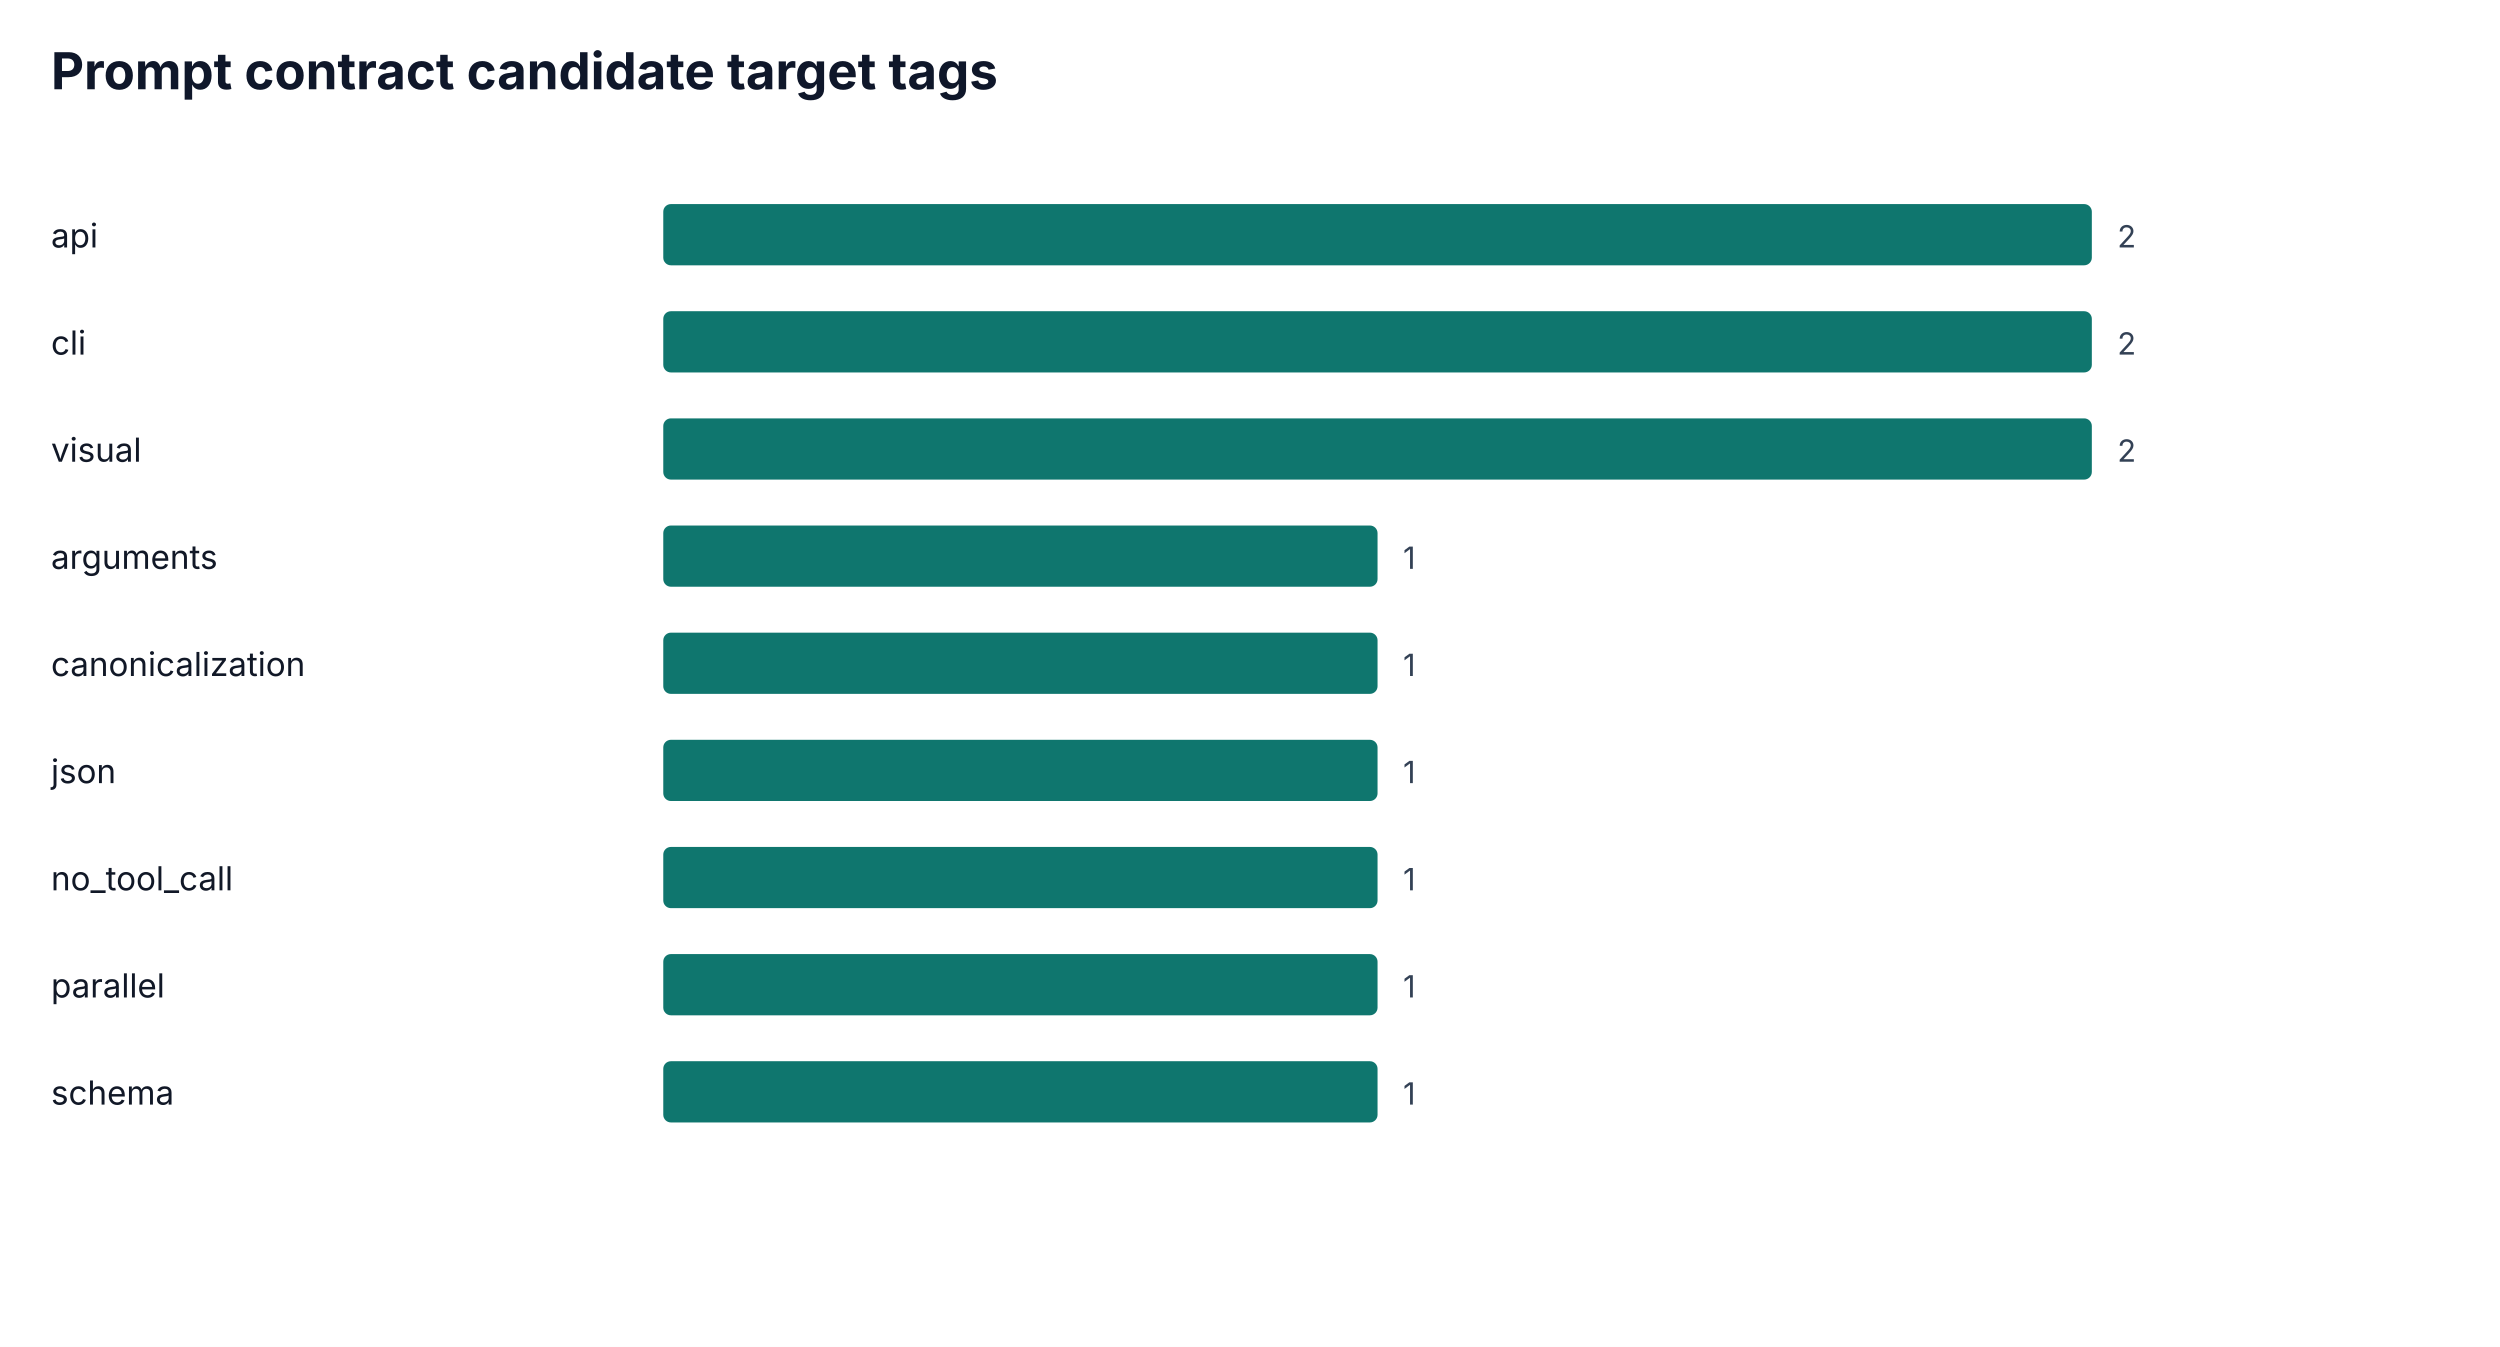
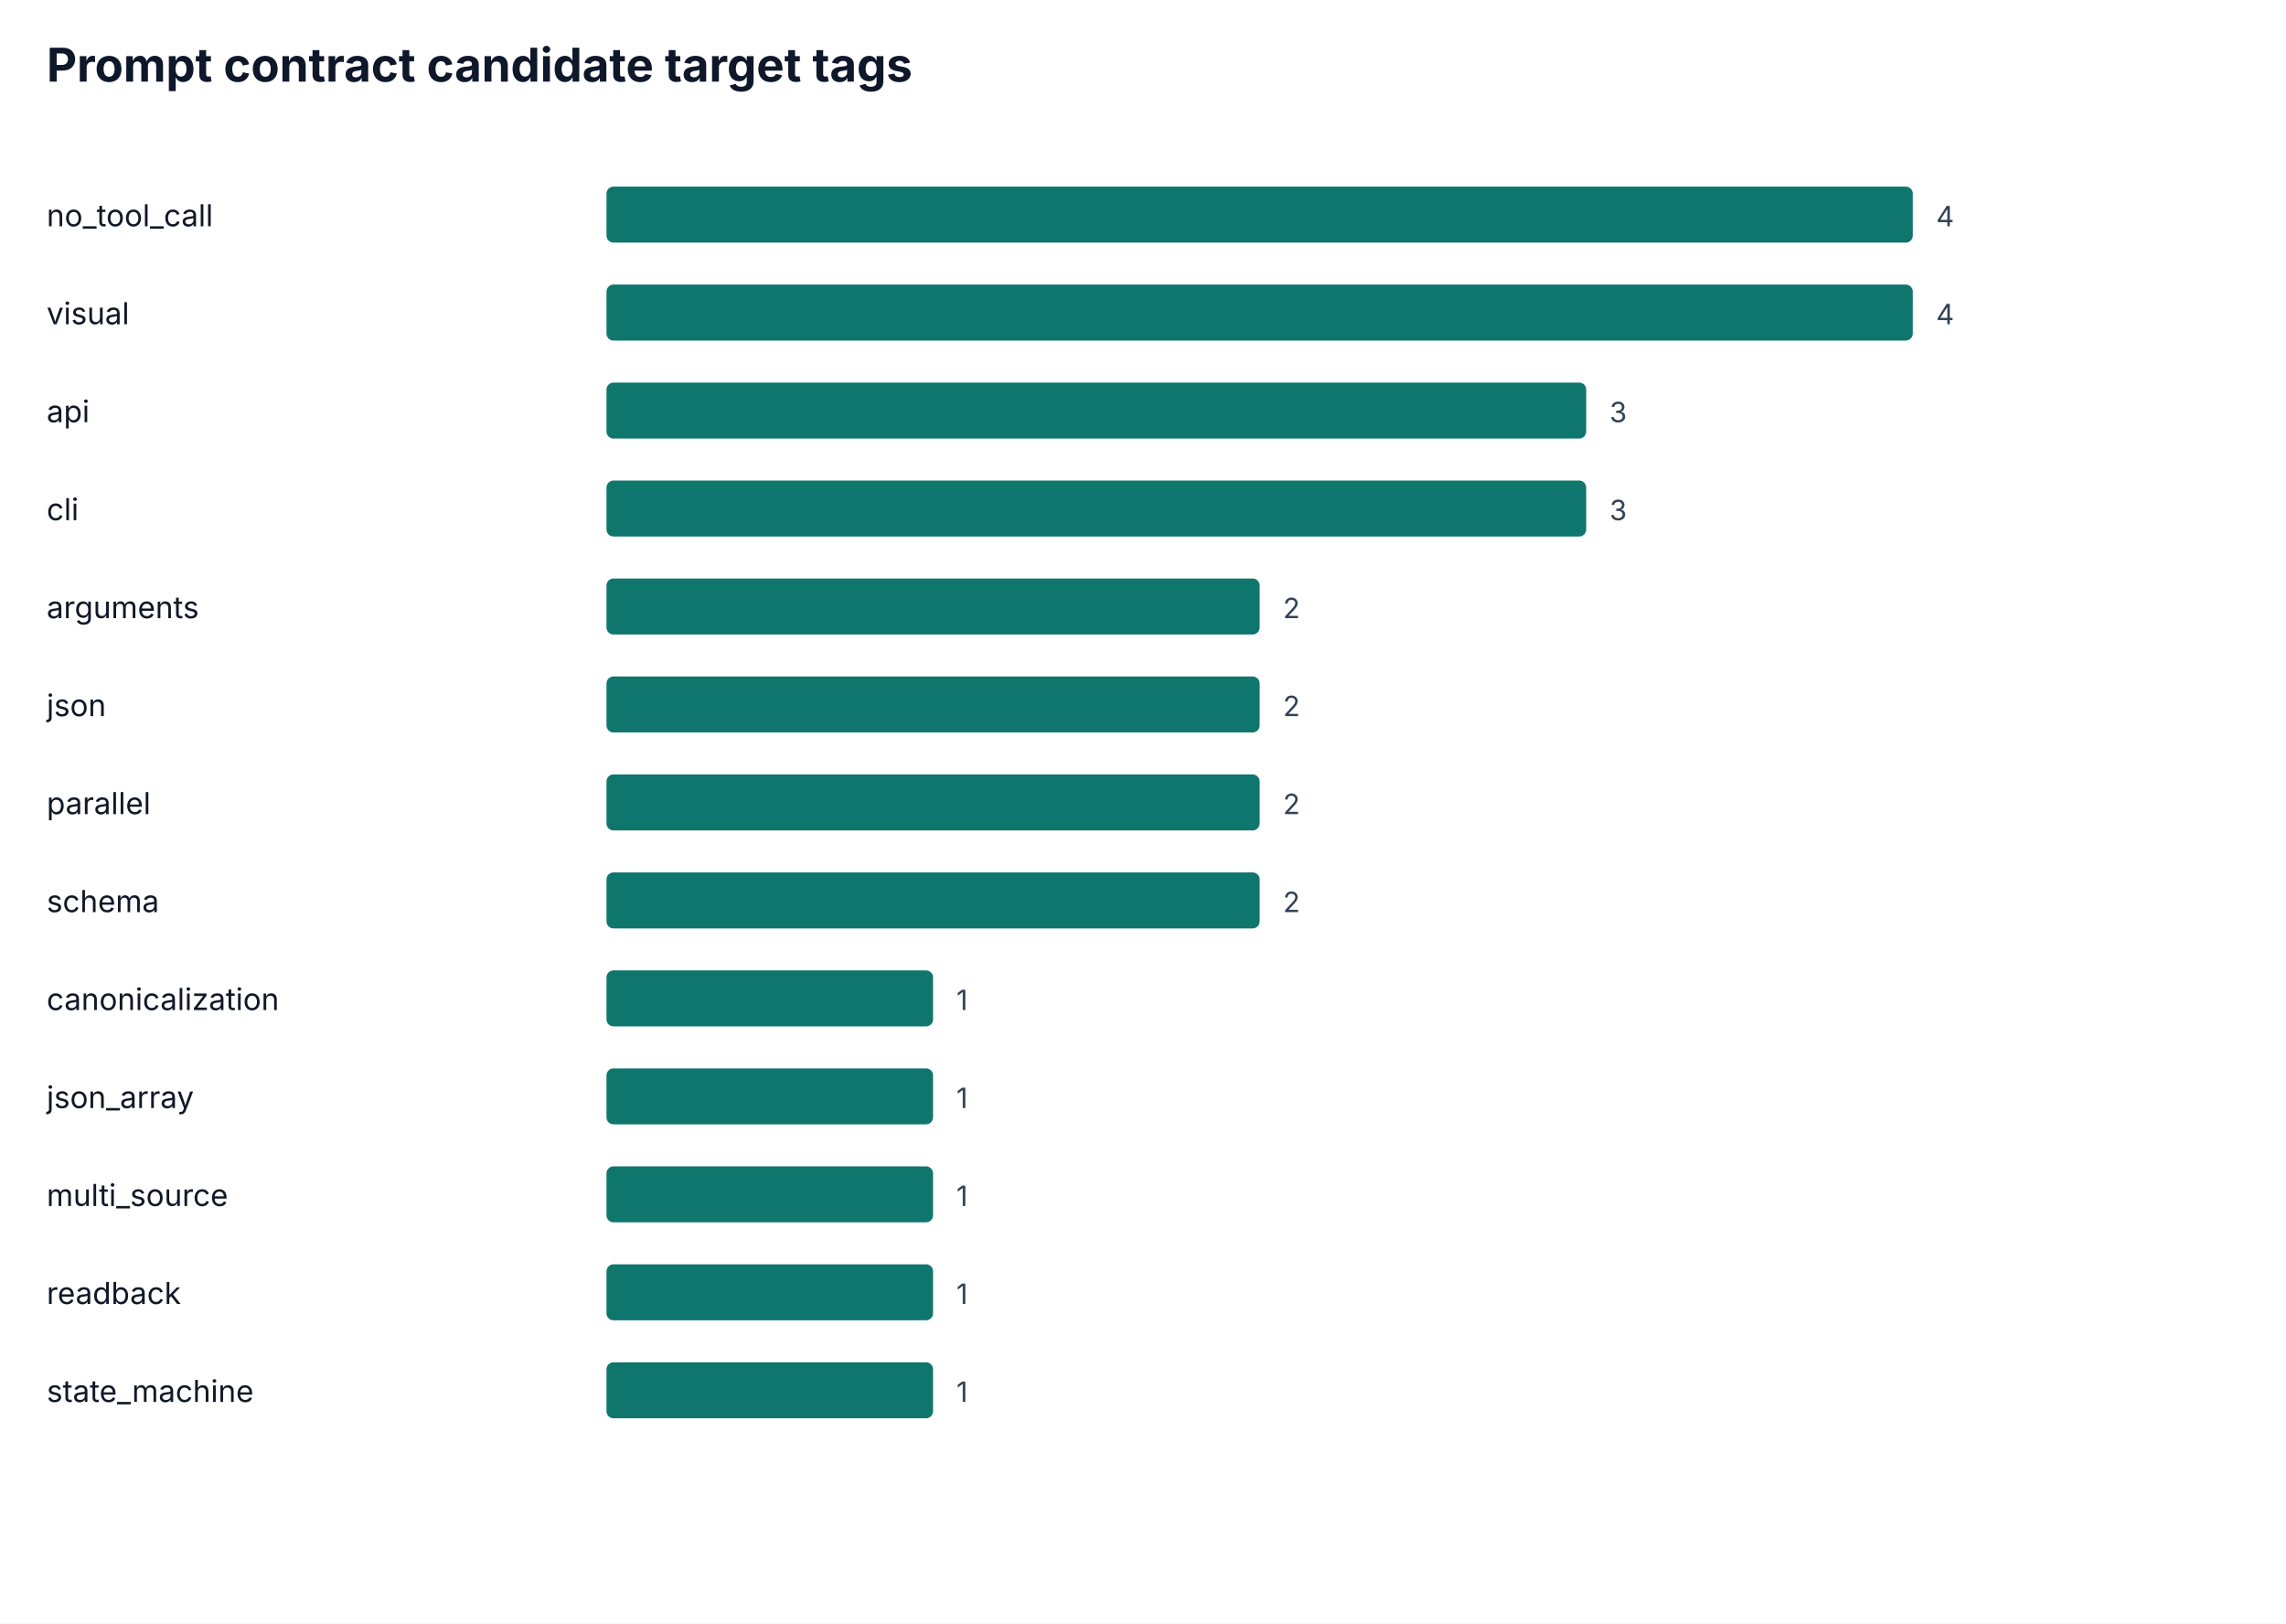
- <svg xmlns="http://www.w3.org/2000/svg" width="980" height="528" viewBox="0 0 980 528">
+ <svg xmlns="http://www.w3.org/2000/svg" width="980" height="696" viewBox="0 0 980 696">
  <rect width="100%" height="100%" fill="#FFFFFF" />
  <text x="20" y="35" font-size="20" font-family="Inter, Arial, sans-serif" font-weight="700" fill="#0F172A">Prompt contract candidate target tags</text>
  <style>text{font-family:Inter,Arial,sans-serif}</style>
-   <text x="20" y="97" font-size="13" fill="#111827">api</text>
+   <text x="20" y="97" font-size="13" fill="#111827">no_tool_call</text>
  <rect x="260" y="80" width="560.0" height="24" rx="3" fill="#0F766E" />
-   <text x="830.0" y="97" font-size="12" fill="#334155">2</text>
-   <text x="20" y="139" font-size="13" fill="#111827">cli</text>
+   <text x="830.0" y="97" font-size="12" fill="#334155">4</text>
+   <text x="20" y="139" font-size="13" fill="#111827">visual</text>
  <rect x="260" y="122" width="560.0" height="24" rx="3" fill="#0F766E" />
-   <text x="830.0" y="139" font-size="12" fill="#334155">2</text>
-   <text x="20" y="181" font-size="13" fill="#111827">visual</text>
-   <rect x="260" y="164" width="560.0" height="24" rx="3" fill="#0F766E" />
-   <text x="830.0" y="181" font-size="12" fill="#334155">2</text>
-   <text x="20" y="223" font-size="13" fill="#111827">arguments</text>
-   <rect x="260" y="206" width="280.0" height="24" rx="3" fill="#0F766E" />
-   <text x="550.0" y="223" font-size="12" fill="#334155">1</text>
-   <text x="20" y="265" font-size="13" fill="#111827">canonicalization</text>
+   <text x="830.0" y="139" font-size="12" fill="#334155">4</text>
+   <text x="20" y="181" font-size="13" fill="#111827">api</text>
+   <rect x="260" y="164" width="420.0" height="24" rx="3" fill="#0F766E" />
+   <text x="690.0" y="181" font-size="12" fill="#334155">3</text>
+   <text x="20" y="223" font-size="13" fill="#111827">cli</text>
+   <rect x="260" y="206" width="420.0" height="24" rx="3" fill="#0F766E" />
+   <text x="690.0" y="223" font-size="12" fill="#334155">3</text>
+   <text x="20" y="265" font-size="13" fill="#111827">arguments</text>
  <rect x="260" y="248" width="280.0" height="24" rx="3" fill="#0F766E" />
-   <text x="550.0" y="265" font-size="12" fill="#334155">1</text>
+   <text x="550.0" y="265" font-size="12" fill="#334155">2</text>
  <text x="20" y="307" font-size="13" fill="#111827">json</text>
  <rect x="260" y="290" width="280.0" height="24" rx="3" fill="#0F766E" />
-   <text x="550.0" y="307" font-size="12" fill="#334155">1</text>
-   <text x="20" y="349" font-size="13" fill="#111827">no_tool_call</text>
+   <text x="550.0" y="307" font-size="12" fill="#334155">2</text>
+   <text x="20" y="349" font-size="13" fill="#111827">parallel</text>
  <rect x="260" y="332" width="280.0" height="24" rx="3" fill="#0F766E" />
-   <text x="550.0" y="349" font-size="12" fill="#334155">1</text>
-   <text x="20" y="391" font-size="13" fill="#111827">parallel</text>
+   <text x="550.0" y="349" font-size="12" fill="#334155">2</text>
+   <text x="20" y="391" font-size="13" fill="#111827">schema</text>
  <rect x="260" y="374" width="280.0" height="24" rx="3" fill="#0F766E" />
-   <text x="550.0" y="391" font-size="12" fill="#334155">1</text>
-   <text x="20" y="433" font-size="13" fill="#111827">schema</text>
-   <rect x="260" y="416" width="280.0" height="24" rx="3" fill="#0F766E" />
-   <text x="550.0" y="433" font-size="12" fill="#334155">1</text>
+   <text x="550.0" y="391" font-size="12" fill="#334155">2</text>
+   <text x="20" y="433" font-size="13" fill="#111827">canonicalization</text>
+   <rect x="260" y="416" width="140.0" height="24" rx="3" fill="#0F766E" />
+   <text x="410.0" y="433" font-size="12" fill="#334155">1</text>
+   <text x="20" y="475" font-size="13" fill="#111827">json_array</text>
+   <rect x="260" y="458" width="140.0" height="24" rx="3" fill="#0F766E" />
+   <text x="410.0" y="475" font-size="12" fill="#334155">1</text>
+   <text x="20" y="517" font-size="13" fill="#111827">multi_source</text>
+   <rect x="260" y="500" width="140.0" height="24" rx="3" fill="#0F766E" />
+   <text x="410.0" y="517" font-size="12" fill="#334155">1</text>
+   <text x="20" y="559" font-size="13" fill="#111827">readback</text>
+   <rect x="260" y="542" width="140.0" height="24" rx="3" fill="#0F766E" />
+   <text x="410.0" y="559" font-size="12" fill="#334155">1</text>
+   <text x="20" y="601" font-size="13" fill="#111827">state_machine</text>
+   <rect x="260" y="584" width="140.0" height="24" rx="3" fill="#0F766E" />
+   <text x="410.0" y="601" font-size="12" fill="#334155">1</text>
</svg>
